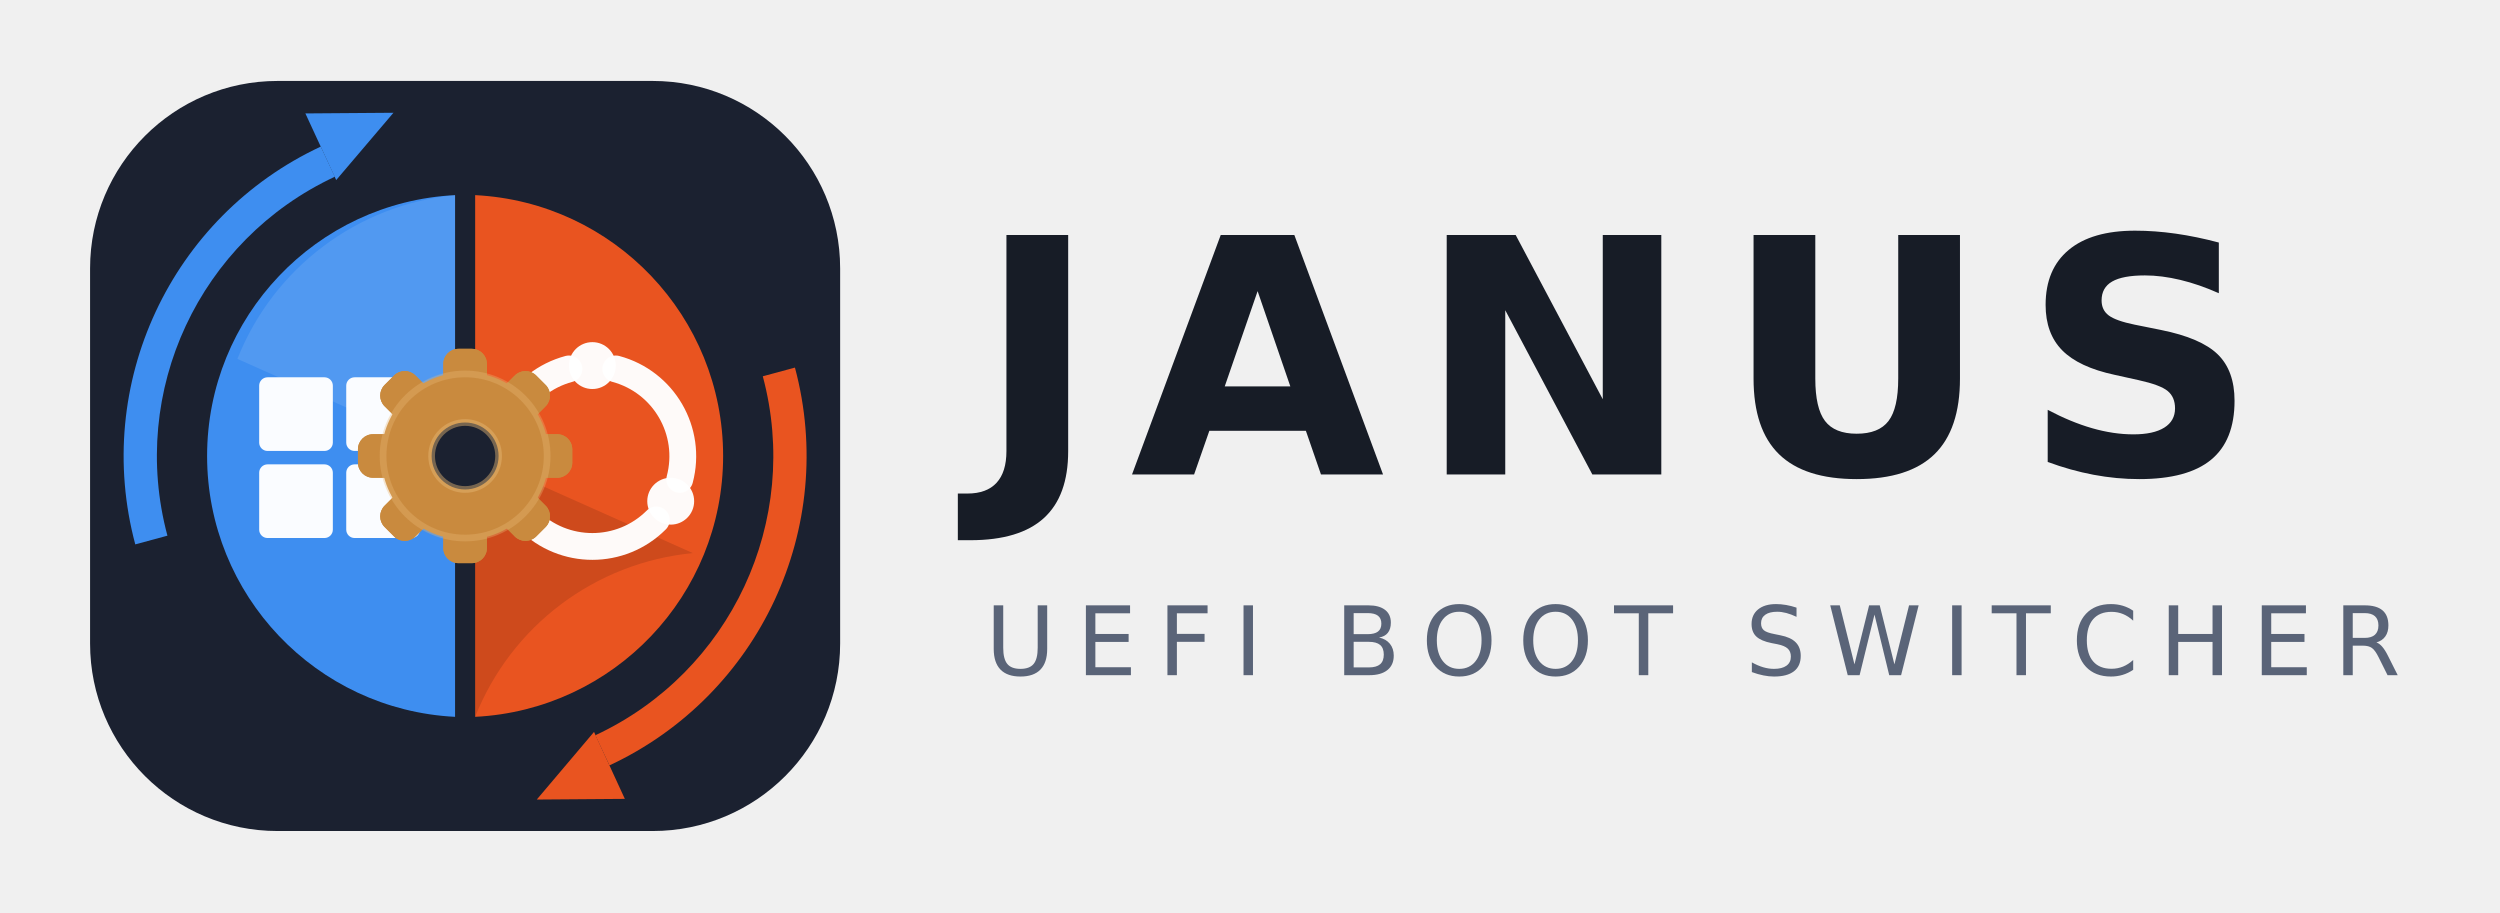
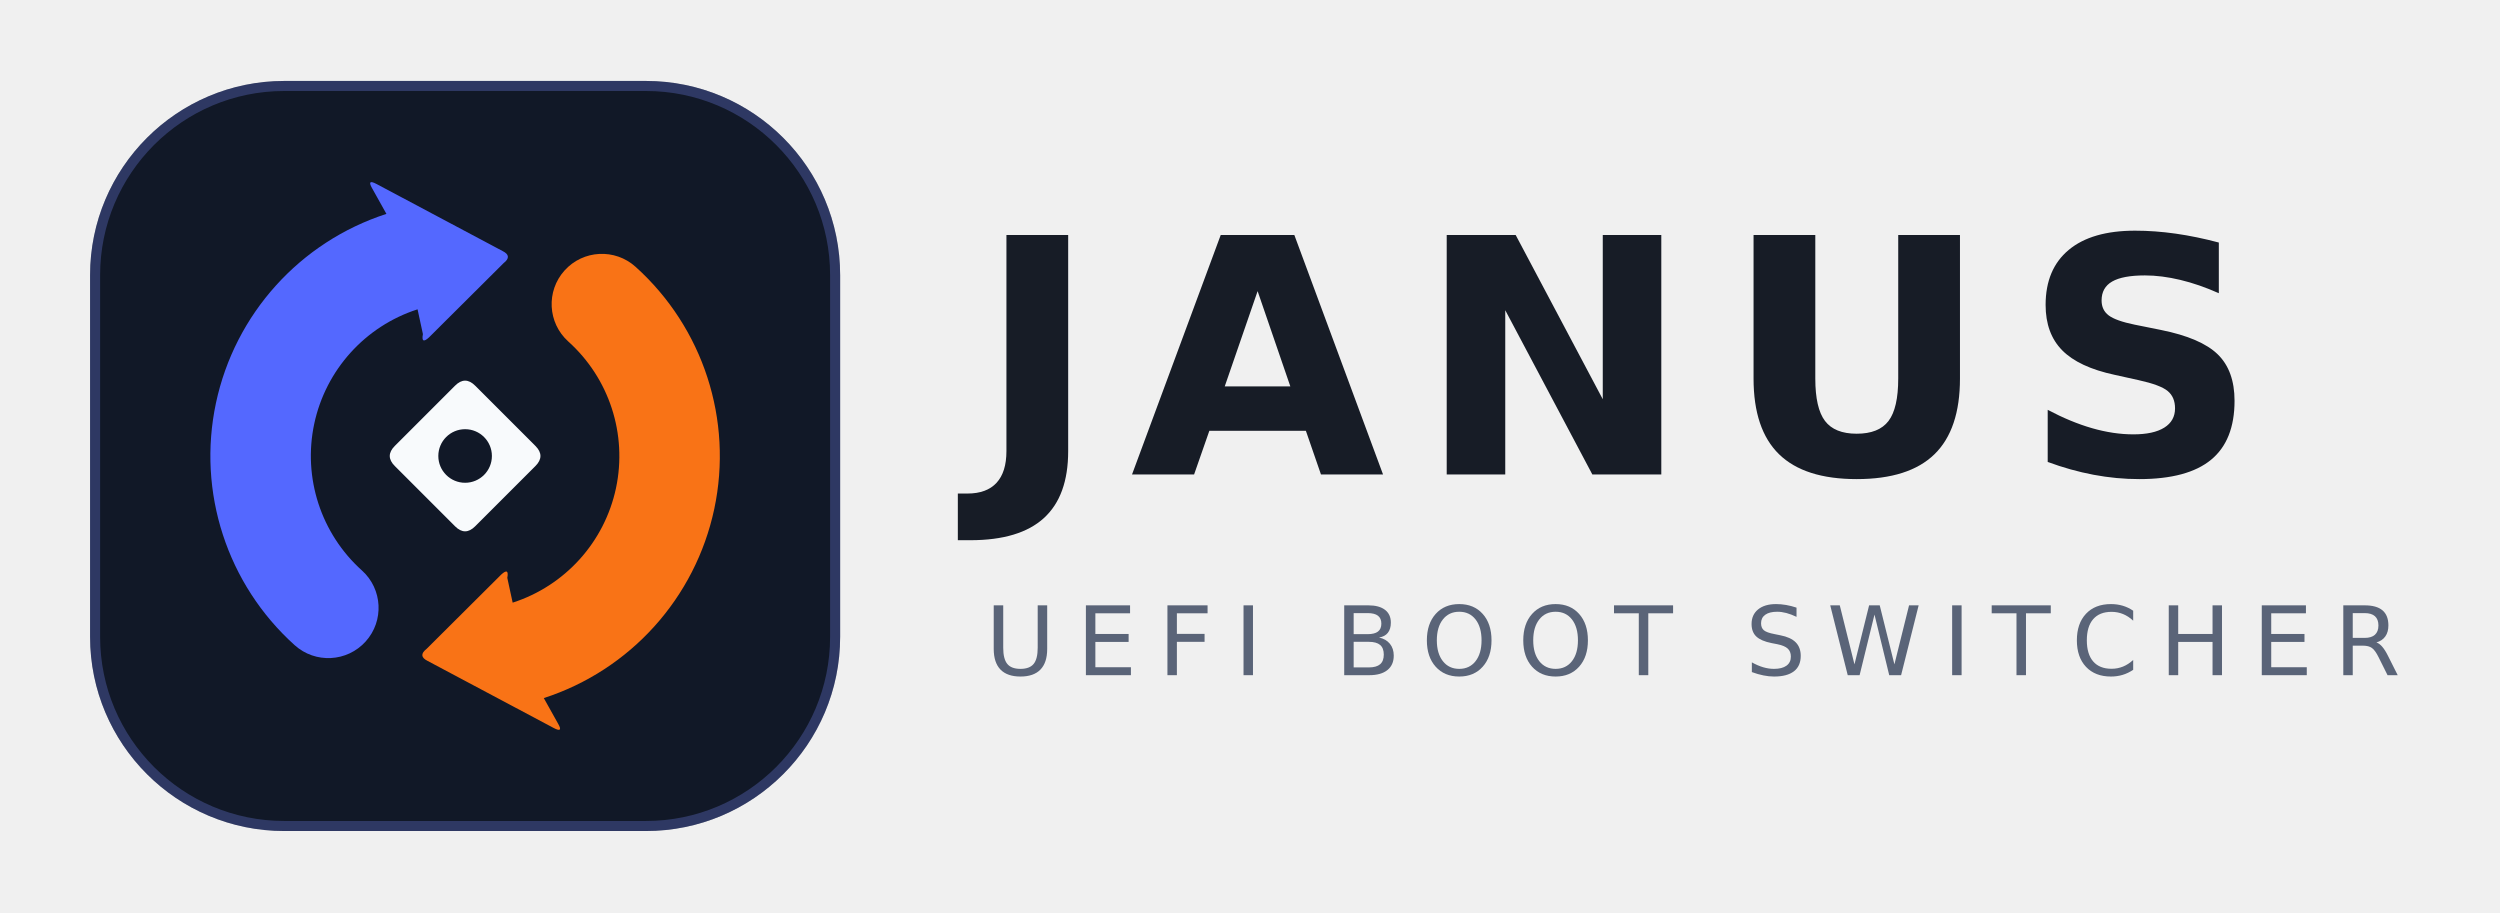
<svg xmlns="http://www.w3.org/2000/svg" viewBox="0 0 548 200">
  <g transform="translate(8,6) scale(0.734)">
-     <rect x="16" y="16" width="224" height="224" rx="56" fill="#1B2130" />
-     <path d="M29.5 154.4 A102 102 0 0 1 84.9 35.6 L89.1 44.6 A92 92 0 0 0 39.1 151.8 Z" fill="#3E8EF0" />
-     <path d="M106.6 25.5 L89.5 45.6 L80.3 25.7 Z" fill="#3E8EF0" />
-     <path d="M226.5 101.6 A102 102 0 0 1 171.1 220.4 L166.9 211.4 A92 92 0 0 0 216.9 104.2 Z" fill="#E95420" />
-     <path d="M149.4 230.6 L166.5 210.4 L175.7 230.4 Z" fill="#E95420" />
-     <path d="M125 50.1 A78 78 0 0 0 125 205.9 Z" fill="#3E8EF0" />
-     <path d="M131 50.1 A78 78 0 0 1 131 205.9 Z" fill="#E95420" />
-     <path d="M125 50.1 A78 78 0 0 0 60 99 L125 128 Z" fill="#FFFFFF" opacity="0.10" />
-     <path d="M131 205.9 A78 78 0 0 1 196 157 L131 128 Z" fill="#000000" opacity="0.12" />
-     <g fill="#FFFFFF" opacity="0.97">
-       <rect x="66.5" y="104.5" width="22" height="22" rx="2.5" />
-       <rect x="92.5" y="104.5" width="22" height="22" rx="2.5" />
-       <rect x="66.5" y="130.5" width="22" height="22" rx="2.5" />
-       <rect x="92.5" y="130.5" width="22" height="22" rx="2.5" />
-     </g>
-     <g stroke="#FFFFFF" stroke-width="8" stroke-linecap="round" fill="none" opacity="0.97">
-       <path d="M173 102 A27 27 0 0 1 192.1 135" />
-       <path d="M185.1 147.1 A27 27 0 0 1 146.9 147.1" />
-       <path d="M139.9 135 A27 27 0 0 1 159 102" />
-     </g>
-     <g fill="#FFFFFF" opacity="0.97">
-       <circle cx="166" cy="101" r="7" />
-       <circle cx="189.4" cy="141.5" r="7" />
-       <circle cx="142.6" cy="141.5" r="7" />
-     </g>
-     <g fill="#C98A3E">
-       <circle cx="128" cy="128" r="25" />
-       <rect x="121.5" y="96" width="13" height="64" rx="4.5" />
-       <rect x="121.5" y="96" width="13" height="64" rx="4.5" transform="rotate(45,128,128)" />
-       <rect x="121.5" y="96" width="13" height="64" rx="4.5" transform="rotate(90,128,128)" />
-       <rect x="121.5" y="96" width="13" height="64" rx="4.5" transform="rotate(135,128,128)" />
-       <rect x="121.5" y="96" width="13" height="64" rx="4.5" transform="rotate(180,128,128)" />
-       <rect x="121.5" y="96" width="13" height="64" rx="4.5" transform="rotate(225,128,128)" />
-       <rect x="121.5" y="96" width="13" height="64" rx="4.5" transform="rotate(270,128,128)" />
-       <rect x="121.5" y="96" width="13" height="64" rx="4.5" transform="rotate(315,128,128)" />
-     </g>
-     <circle cx="128" cy="128" r="24.5" fill="none" stroke="#E8B877" stroke-opacity="0.35" stroke-width="2" />
-     <circle cx="128" cy="128" r="10" fill="#1B2130" />
-     <circle cx="128" cy="128" r="10" fill="none" stroke="#E8B877" stroke-opacity="0.45" stroke-width="2" />
+     <rect x="16" y="16" width="224" height="224" rx="58" fill="#111827" />
+     <rect x="17.5" y="17.5" width="221" height="221" rx="56.5" fill="none" stroke="#7C8CFF" stroke-opacity="0.28" stroke-width="3" />
+     <path d="M 77.1 184.5            A 76 76 0 0 1 104.5 55.7            L 100.2 48.0            Q 98.6 45.2 101.6 46.8            L 139.2 66.8            Q 142.2 68.3 139.5 70.4            L 117.2 92.6            Q 114.8 94.8 115.4 91.6            L 113.8 84.2            A 46 46 0 0 0 97.2 162.2            A 15 15 0 0 1 77.1 184.5 Z" fill="#5468FF" />
+     <path d="M 178.9 71.5            A 76 76 0 0 1 151.5 200.3            L 155.8 208.0            Q 157.4 210.8 154.4 209.2            L 116.8 189.2            Q 113.8 187.7 116.5 185.6            L 138.8 163.4            Q 141.2 161.2 140.6 164.4            L 142.2 171.8            A 46 46 0 0 0 158.8 93.8            A 15 15 0 0 1 178.9 71.5 Z" fill="#F97316" />
+     <path d="M 131 107 L 149 125 Q 152 128 149 131 L 131 149 Q 128 152 125 149 L 107 131 Q 104 128 107 125 L 125 107 Q 128 104 131 107 Z" fill="#F8FAFC" />
+     <circle cx="128" cy="128" r="8" fill="#111827" />
  </g>
  <g transform="translate(214,104)" fill="#171C26">
    <g transform="translate(0.00,0) scale(0.035156,-0.035156)">
      <path d="M188 1493H573V145Q573 -134 421.5 -272.0Q270 -410 -37 -410H-115V-119H-55Q65 -119 126.5 -52.0Q188 15 188 145Z" />
    </g>
    <g transform="translate(33.79,0) scale(0.035156,-0.035156)">
      <path d="M1094 272H492L397 0H10L563 1493H1022L1575 0H1188ZM588 549H997L793 1143Z" />
    </g>
    <g transform="translate(96.51,0) scale(0.035156,-0.035156)">
      <path d="M188 1493H618L1161 469V1493H1526V0H1096L553 1024V0H188Z" />
    </g>
    <g transform="translate(163.77,0) scale(0.035156,-0.035156)">
      <path d="M188 1493H573V598Q573 413 633.5 333.5Q694 254 831 254Q969 254 1029.5 333.5Q1090 413 1090 598V1493H1475V598Q1475 281 1316.0 126.0Q1157 -29 831 -29Q506 -29 347.0 126.0Q188 281 188 598Z" />
    </g>
    <g transform="translate(229.23,0) scale(0.035156,-0.035156)">
      <path d="M1227 1446V1130Q1104 1185 987.0 1213.0Q870 1241 766 1241Q628 1241 562.0 1203.0Q496 1165 496 1085Q496 1025 540.5 991.5Q585 958 702 934L866 901Q1115 851 1220.0 749.0Q1325 647 1325 459Q1325 212 1178.5 91.5Q1032 -29 731 -29Q589 -29 446.0 -2.0Q303 25 160 78V403Q303 327 436.5 288.5Q570 250 694 250Q820 250 887.0 292.0Q954 334 954 412Q954 482 908.5 520.0Q863 558 727 588L578 621Q354 669 250.5 774.0Q147 879 147 1057Q147 1280 291.0 1400.0Q435 1520 705 1520Q828 1520 958.0 1501.5Q1088 1483 1227 1446Z" />
    </g>
  </g>
  <g transform="translate(216,148)" fill="#5A6478">
    <g transform="translate(0.00,0) scale(0.010254,-0.010254)">
      <path d="M178 1493H381V586Q381 346 468.0 240.5Q555 135 750 135Q944 135 1031.0 240.5Q1118 346 1118 586V1493H1321V561Q1321 269 1176.5 120.0Q1032 -29 750 -29Q467 -29 322.5 120.0Q178 269 178 561Z" />
    </g>
    <g transform="translate(19.97,0) scale(0.010254,-0.010254)">
      <path d="M201 1493H1145V1323H403V881H1114V711H403V170H1163V0H201Z" />
    </g>
    <g transform="translate(37.84,0) scale(0.010254,-0.010254)">
      <path d="M201 1493H1059V1323H403V883H995V713H403V0H201Z" />
    </g>
    <g transform="translate(54.52,0) scale(0.010254,-0.010254)">
      <path d="M201 1493H403V0H201Z" />
    </g>
    <g transform="translate(76.59,0) scale(0.010254,-0.010254)">
      <path d="M403 713V166H727Q890 166 968.5 233.5Q1047 301 1047 440Q1047 580 968.5 646.5Q890 713 727 713ZM403 1327V877H702Q850 877 922.5 932.5Q995 988 995 1102Q995 1215 922.5 1271.0Q850 1327 702 1327ZM201 1493H717Q948 1493 1073.0 1397.0Q1198 1301 1198 1124Q1198 987 1134.0 906.0Q1070 825 946 805Q1095 773 1177.5 671.5Q1260 570 1260 418Q1260 218 1124.0 109.0Q988 0 737 0H201Z" />
    </g>
    <g transform="translate(95.59,0) scale(0.010254,-0.010254)">
      <path d="M807 1356Q587 1356 457.5 1192.0Q328 1028 328 745Q328 463 457.5 299.0Q587 135 807 135Q1027 135 1155.5 299.0Q1284 463 1284 745Q1284 1028 1155.5 1192.0Q1027 1356 807 1356ZM807 1520Q1121 1520 1309.0 1309.5Q1497 1099 1497 745Q1497 392 1309.0 181.5Q1121 -29 807 -29Q492 -29 303.5 181.0Q115 391 115 745Q115 1099 303.5 1309.5Q492 1520 807 1520Z" />
    </g>
    <g transform="translate(116.72,0) scale(0.010254,-0.010254)">
      <path d="M807 1356Q587 1356 457.5 1192.0Q328 1028 328 745Q328 463 457.5 299.0Q587 135 807 135Q1027 135 1155.5 299.0Q1284 463 1284 745Q1284 1028 1155.5 1192.0Q1027 1356 807 1356ZM807 1520Q1121 1520 1309.0 1309.5Q1497 1099 1497 745Q1497 392 1309.0 181.5Q1121 -29 807 -29Q492 -29 303.5 181.0Q115 391 115 745Q115 1099 303.5 1309.5Q492 1520 807 1520Z" />
    </g>
    <g transform="translate(137.85,0) scale(0.010254,-0.010254)">
      <path d="M-6 1493H1257V1323H727V0H524V1323H-6Z" />
    </g>
    <g transform="translate(166.56,0) scale(0.010254,-0.010254)">
      <path d="M1096 1444V1247Q981 1302 879.0 1329.0Q777 1356 682 1356Q517 1356 427.5 1292.0Q338 1228 338 1110Q338 1011 397.5 960.5Q457 910 623 879L745 854Q971 811 1078.5 702.5Q1186 594 1186 412Q1186 195 1040.5 83.0Q895 -29 614 -29Q508 -29 388.5 -5.0Q269 19 141 66V274Q264 205 382.0 170.0Q500 135 614 135Q787 135 881.0 203.0Q975 271 975 397Q975 507 907.5 569.0Q840 631 686 662L563 686Q337 731 236.0 827.0Q135 923 135 1094Q135 1292 274.5 1406.0Q414 1520 659 1520Q764 1520 873.0 1501.0Q982 1482 1096 1444Z" />
    </g>
    <g transform="translate(184.49,0) scale(0.010254,-0.010254)">
      <path d="M68 1493H272L586 231L899 1493H1126L1440 231L1753 1493H1958L1583 0H1329L1014 1296L696 0H442Z" />
    </g>
    <g transform="translate(209.85,0) scale(0.010254,-0.010254)">
      <path d="M201 1493H403V0H201Z" />
    </g>
    <g transform="translate(220.64,0) scale(0.010254,-0.010254)">
      <path d="M-6 1493H1257V1323H727V0H524V1323H-6Z" />
    </g>
    <g transform="translate(238.07,0) scale(0.010254,-0.010254)">
      <path d="M1319 1378V1165Q1217 1260 1101.5 1307.0Q986 1354 856 1354Q600 1354 464.0 1197.5Q328 1041 328 745Q328 450 464.0 293.5Q600 137 856 137Q986 137 1101.5 184.0Q1217 231 1319 326V115Q1213 43 1094.5 7.0Q976 -29 844 -29Q505 -29 310.0 178.5Q115 386 115 745Q115 1105 310.0 1312.5Q505 1520 844 1520Q978 1520 1096.5 1484.5Q1215 1449 1319 1378Z" />
    </g>
    <g transform="translate(257.33,0) scale(0.010254,-0.010254)">
      <path d="M201 1493H403V881H1137V1493H1339V0H1137V711H403V0H201Z" />
    </g>
    <g transform="translate(277.72,0) scale(0.010254,-0.010254)">
      <path d="M201 1493H1145V1323H403V881H1114V711H403V170H1163V0H201Z" />
    </g>
    <g transform="translate(295.59,0) scale(0.010254,-0.010254)">
      <path d="M909 700Q974 678 1035.5 606.0Q1097 534 1159 408L1364 0H1147L956 383Q882 533 812.5 582.0Q743 631 623 631H403V0H201V1493H657Q913 1493 1039.0 1386.0Q1165 1279 1165 1063Q1165 922 1099.5 829.0Q1034 736 909 700ZM403 1327V797H657Q803 797 877.5 864.5Q952 932 952 1063Q952 1194 877.5 1260.5Q803 1327 657 1327Z" />
    </g>
  </g>
</svg>
